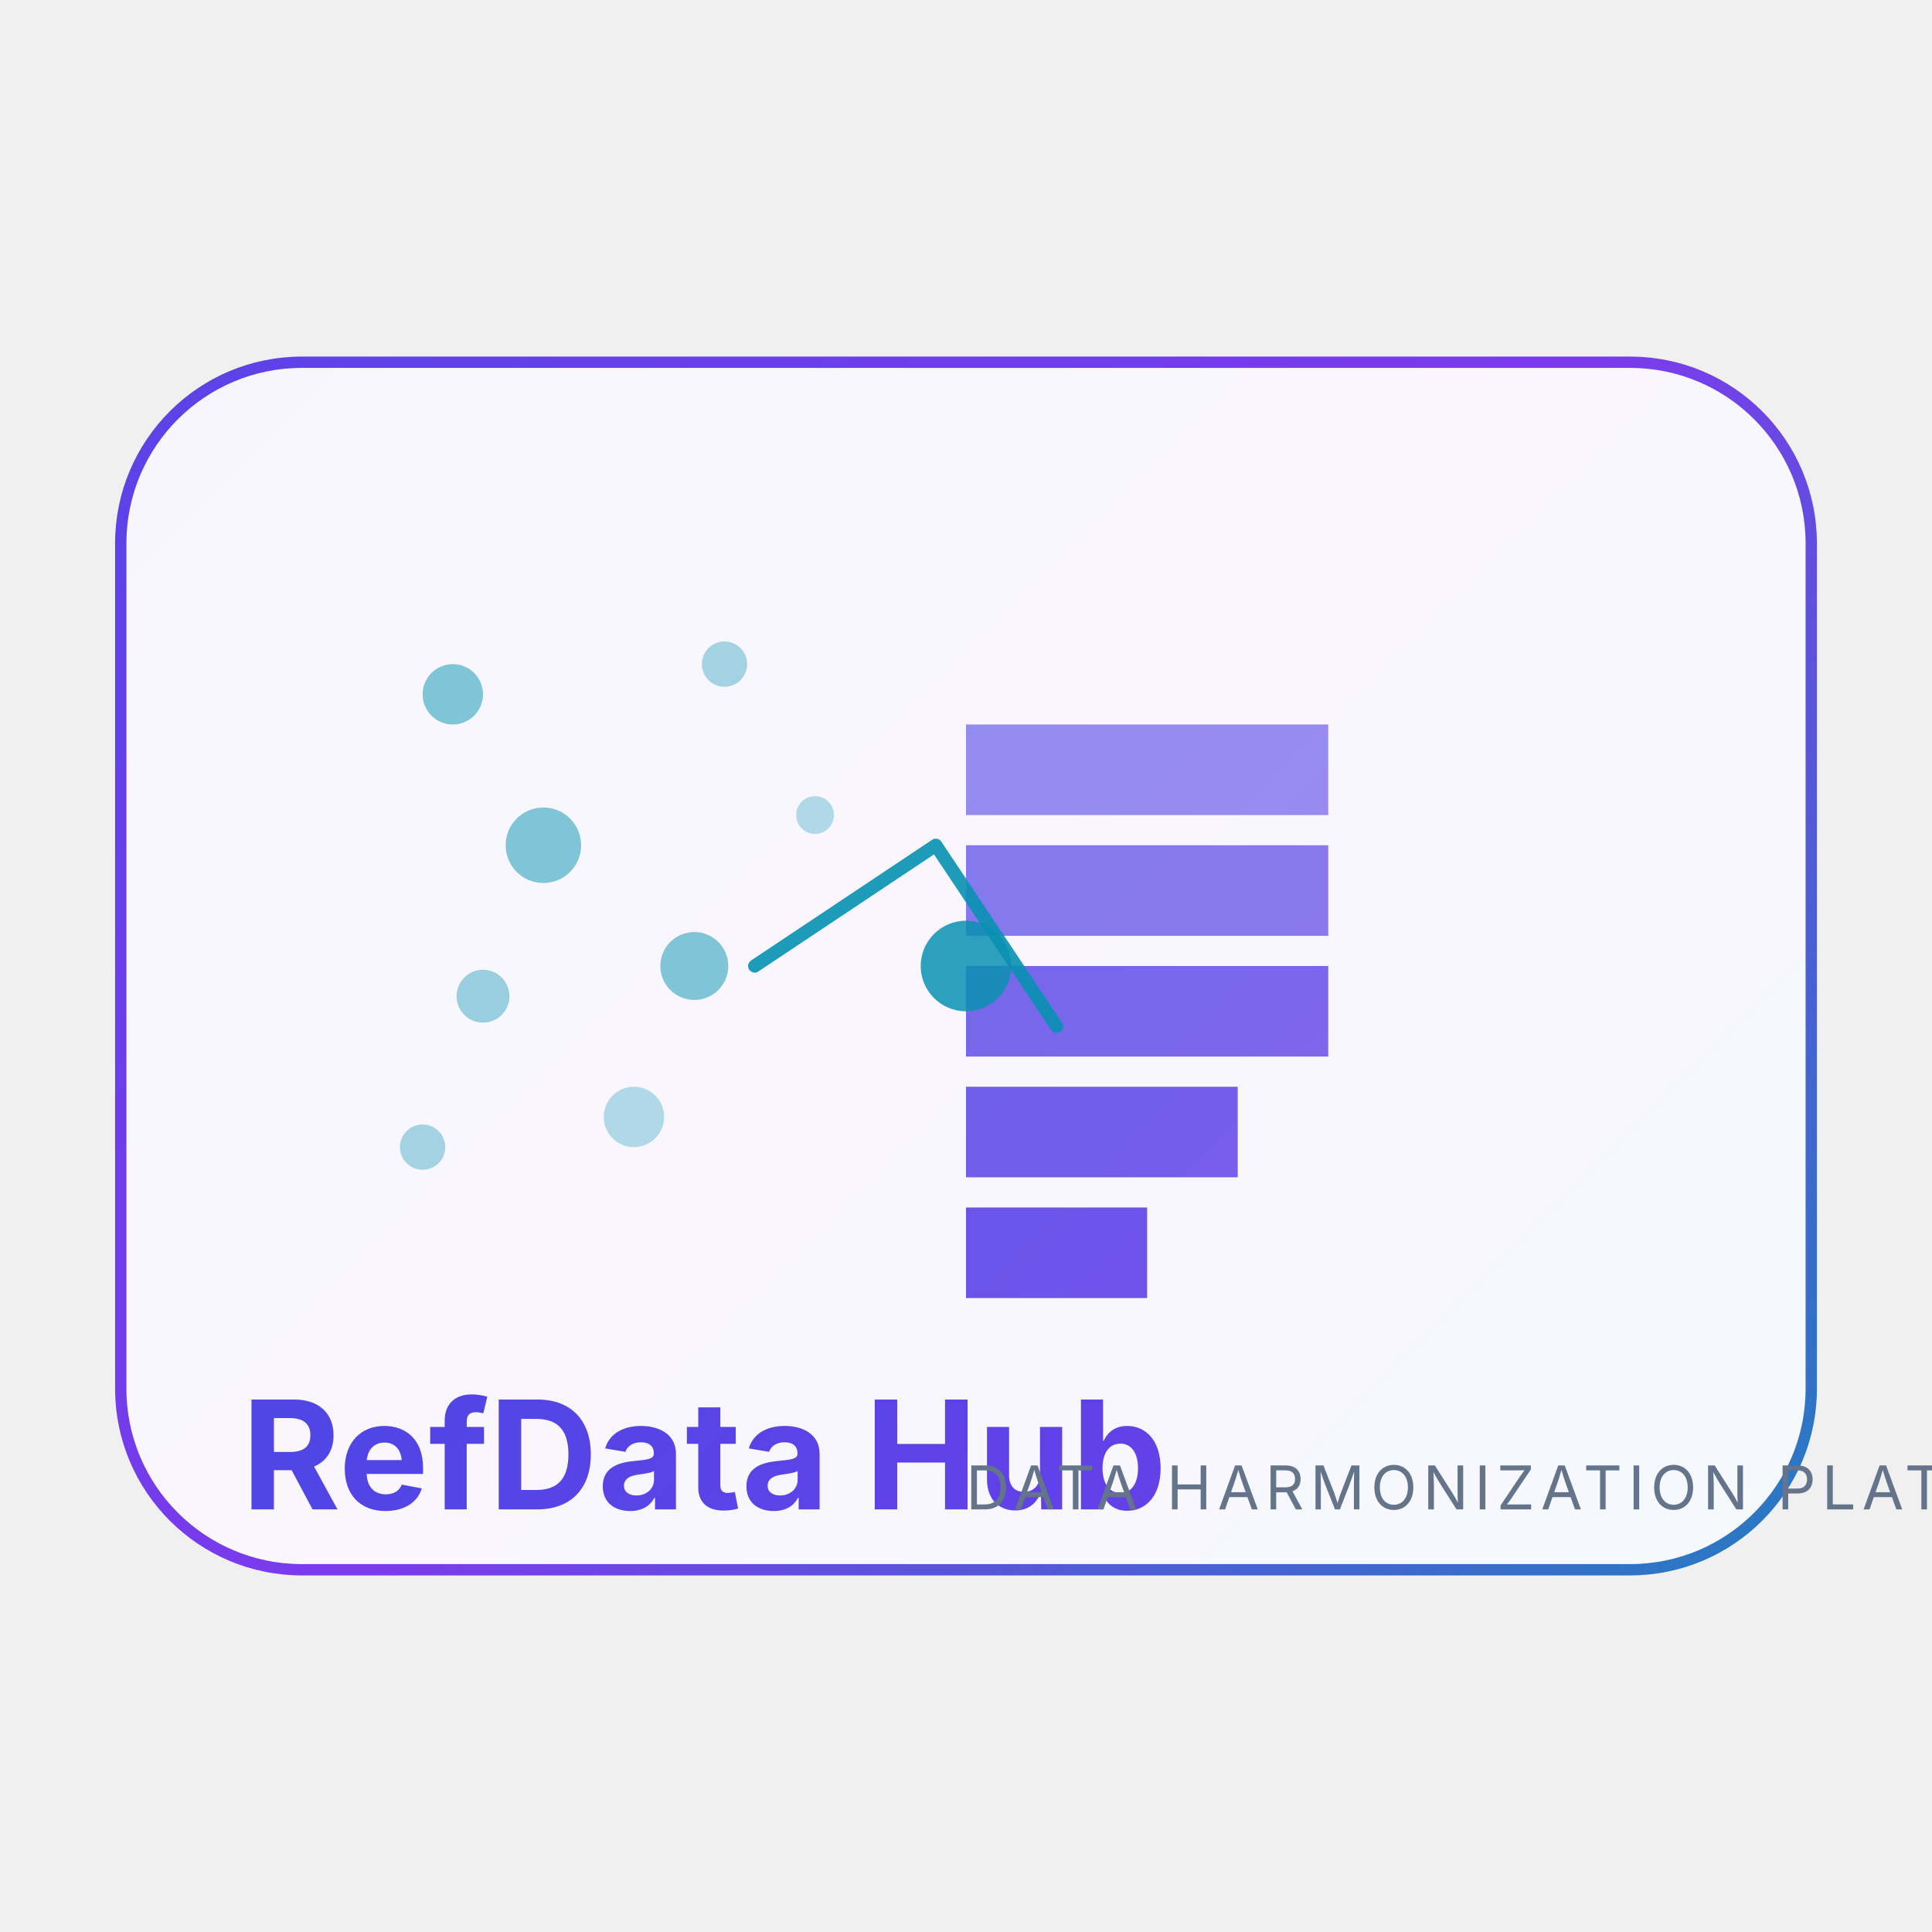
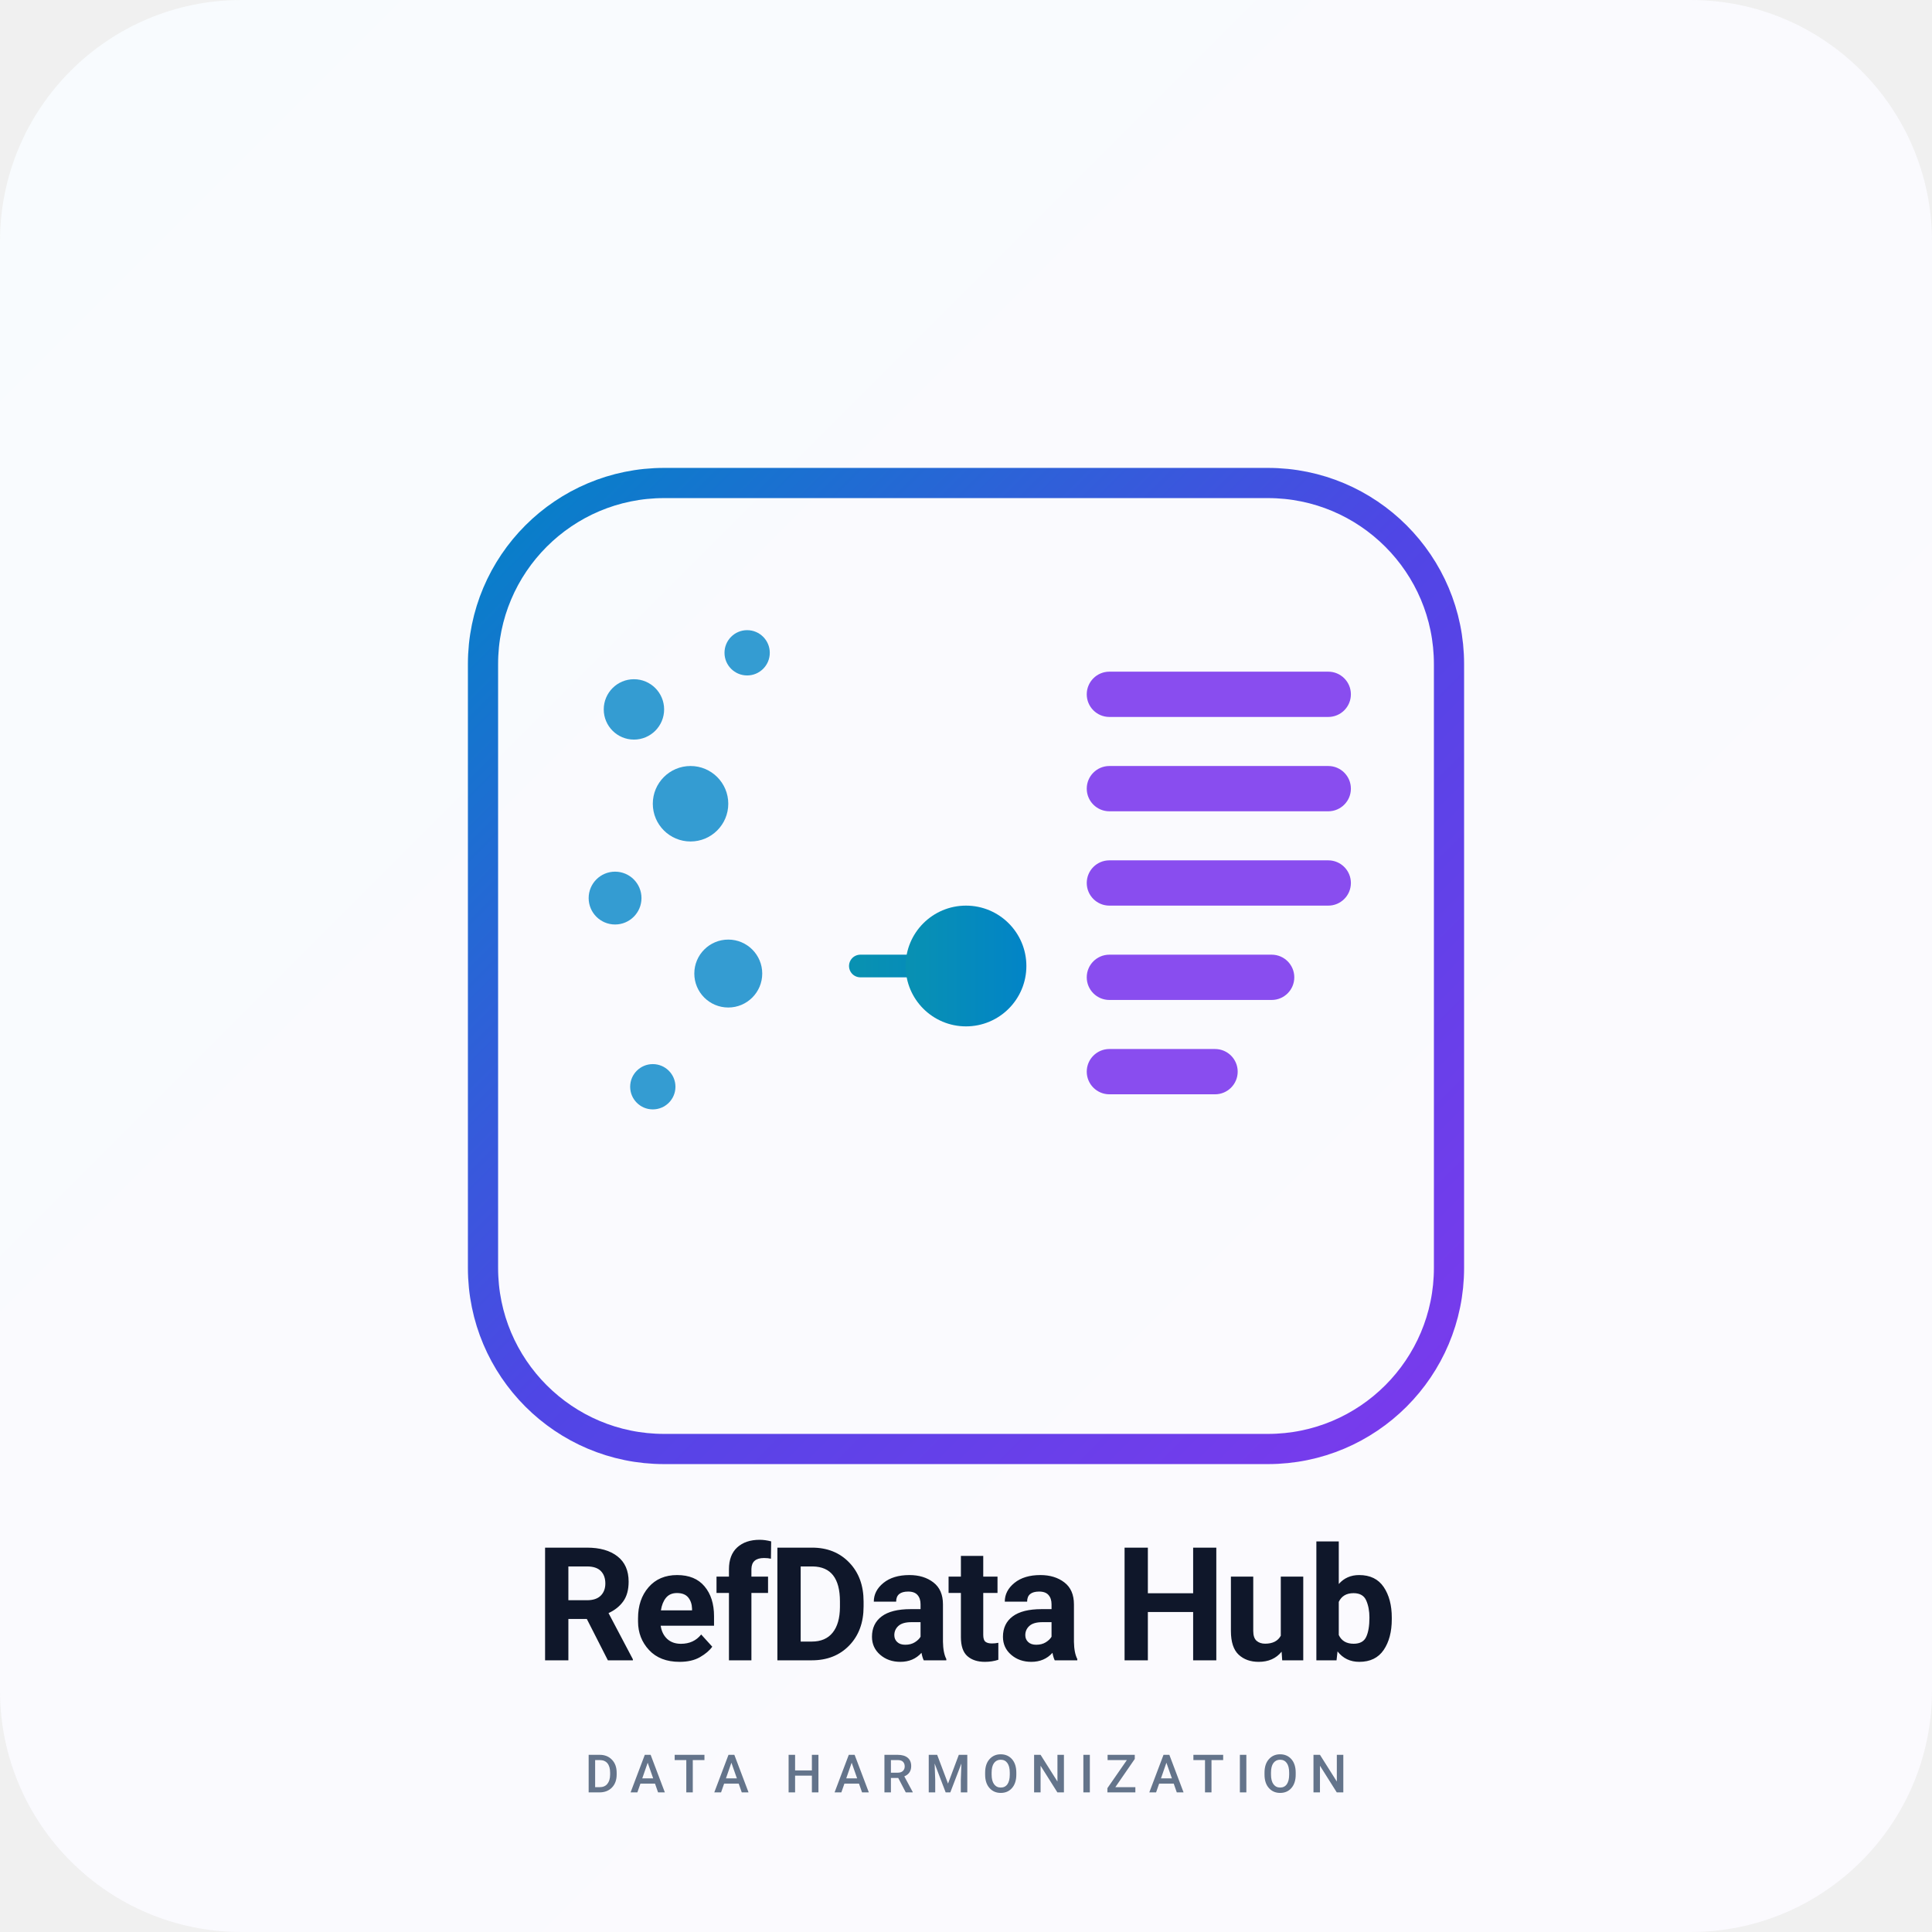
- <svg xmlns="http://www.w3.org/2000/svg" viewBox="0 0 512 512" role="img" aria-label="RefData Hub light mode logo">
+ <svg xmlns="http://www.w3.org/2000/svg" viewBox="0 0 512 512">
  <defs>
-     <linearGradient id="logo-light" x1="0" y1="0" x2="512" y2="512" gradientUnits="userSpaceOnUse">
-       <stop offset="0%" stop-color="#4f46e5" />
-       <stop offset="50%" stop-color="#7c3aed" />
-       <stop offset="100%" stop-color="#0891b2" />
+     <linearGradient id="grad-light" x1="0%" y1="0%" x2="100%" y2="100%">
+       <stop offset="0%" stop-color="#0284c7" />
+       <stop offset="50%" stop-color="#4f46e5" />
+       <stop offset="100%" stop-color="#7c3aed" />
    </linearGradient>
-     <linearGradient id="logo-data-light" x1="128" y1="128" x2="384" y2="384" gradientUnits="userSpaceOnUse">
-       <stop offset="0%" stop-color="#0891b2" stop-opacity="0.5" />
-       <stop offset="100%" stop-color="#4f46e5" stop-opacity="0.5" />
+     <linearGradient id="grad-accent-light" x1="0%" y1="0%" x2="100%" y2="0%">
+       <stop offset="0%" stop-color="#0891b2" />
+       <stop offset="100%" stop-color="#0284c7" />
    </linearGradient>
  </defs>
-   <rect x="32" y="96" width="448" height="320" rx="48" fill="#ffffff" />
-   <rect x="32" y="96" width="448" height="320" rx="48" fill="url(#logo-light)" opacity="0.05" />
-   <rect x="32" y="96" width="448" height="320" rx="48" fill="none" stroke="url(#logo-light)" stroke-width="3" />
-   <g transform="translate(96, 160)">
-     <circle cx="24" cy="24" r="8" fill="url(#logo-data-light)" />
-     <circle cx="96" cy="16" r="6" fill="url(#logo-data-light)" opacity="0.7" />
-     <circle cx="48" cy="64" r="10" fill="url(#logo-data-light)" />
-     <circle cx="120" cy="56" r="5" fill="url(#logo-data-light)" opacity="0.6" />
-     <circle cx="32" cy="104" r="7" fill="url(#logo-data-light)" opacity="0.8" />
-     <circle cx="88" cy="96" r="9" fill="url(#logo-data-light)" />
-     <circle cx="16" cy="144" r="6" fill="url(#logo-data-light)" opacity="0.7" />
-     <circle cx="72" cy="136" r="8" fill="url(#logo-data-light)" opacity="0.6" />
+   <rect width="512" height="512" rx="64" fill="#ffffff" />
+   <rect width="512" height="512" rx="64" fill="url(#grad-light)" opacity="0.03" />
+   <g transform="translate(128, 128)">
+     <rect x="0" y="0" width="256" height="256" rx="48" fill="none" stroke="url(#grad-light)" stroke-width="8" />
+     <g fill="#0284c7" opacity="0.8">
+       <circle cx="40" cy="60" r="8" />
+       <circle cx="70" cy="45" r="6" />
+       <circle cx="55" cy="85" r="10" />
+       <circle cx="35" cy="110" r="7" />
+       <circle cx="65" cy="130" r="9" />
+       <circle cx="45" cy="160" r="6" />
+     </g>
+     <path d="M100 128 L140 128 M130 118 L140 128 L130 138" stroke="url(#grad-accent-light)" stroke-width="6" stroke-linecap="round" stroke-linejoin="round" />
+     <g fill="#7c3aed" opacity="0.9">
+       <rect x="160" y="50" width="70" height="12" rx="6" />
+       <rect x="160" y="75" width="70" height="12" rx="6" />
+       <rect x="160" y="100" width="70" height="12" rx="6" />
+       <rect x="160" y="125" width="55" height="12" rx="6" />
+       <rect x="160" y="150" width="40" height="12" rx="6" />
+     </g>
+     <circle cx="128" cy="128" r="16" fill="url(#grad-accent-light)" />
  </g>
-   <g transform="translate(256, 192)">
-     <path d="M0 0h96v24H0z" fill="url(#logo-light)" opacity="0.6" />
-     <path d="M0 32h96v24H0z" fill="url(#logo-light)" opacity="0.7" />
-     <path d="M0 64h96v24H0z" fill="url(#logo-light)" opacity="0.8" />
-     <path d="M0 96h72v24H0z" fill="url(#logo-light)" opacity="0.85" />
-     <path d="M0 128h48v24H0z" fill="url(#logo-light)" opacity="0.9" />
-   </g>
-   <path d="M200 256l48-32 32 48" fill="none" stroke="#0891b2" stroke-width="3.5" stroke-linecap="round" stroke-linejoin="round" opacity="0.9" />
-   <circle cx="256" cy="256" r="12" fill="#0891b2" opacity="0.85" />
-   <g transform="translate(64, 400)">
-     <text x="0" y="0" font-family="Space Grotesk, Inter, sans-serif" font-size="40" font-weight="700" fill="url(#logo-light)">RefData Hub</text>
-   </g>
-   <g transform="translate(256, 400)">
-     <text x="0" y="0" font-family="Inter, sans-serif" font-size="16" font-weight="400" fill="#64748b" letter-spacing="0.1em">DATA HARMONIZATION PLATFORM</text>
-   </g>
+   <text x="256" y="440" font-family="-apple-system, BlinkMacSystemFont, 'Segoe UI', Roboto, sans-serif" font-size="42" font-weight="700" fill="#0f172a" text-anchor="middle" letter-spacing="-1">RefData Hub</text>
+   <text x="256" y="475" font-family="-apple-system, BlinkMacSystemFont, 'Segoe UI', Roboto, sans-serif" font-size="14" font-weight="500" fill="#64748b" text-anchor="middle" letter-spacing="3">DATA HARMONIZATION</text>
</svg>
